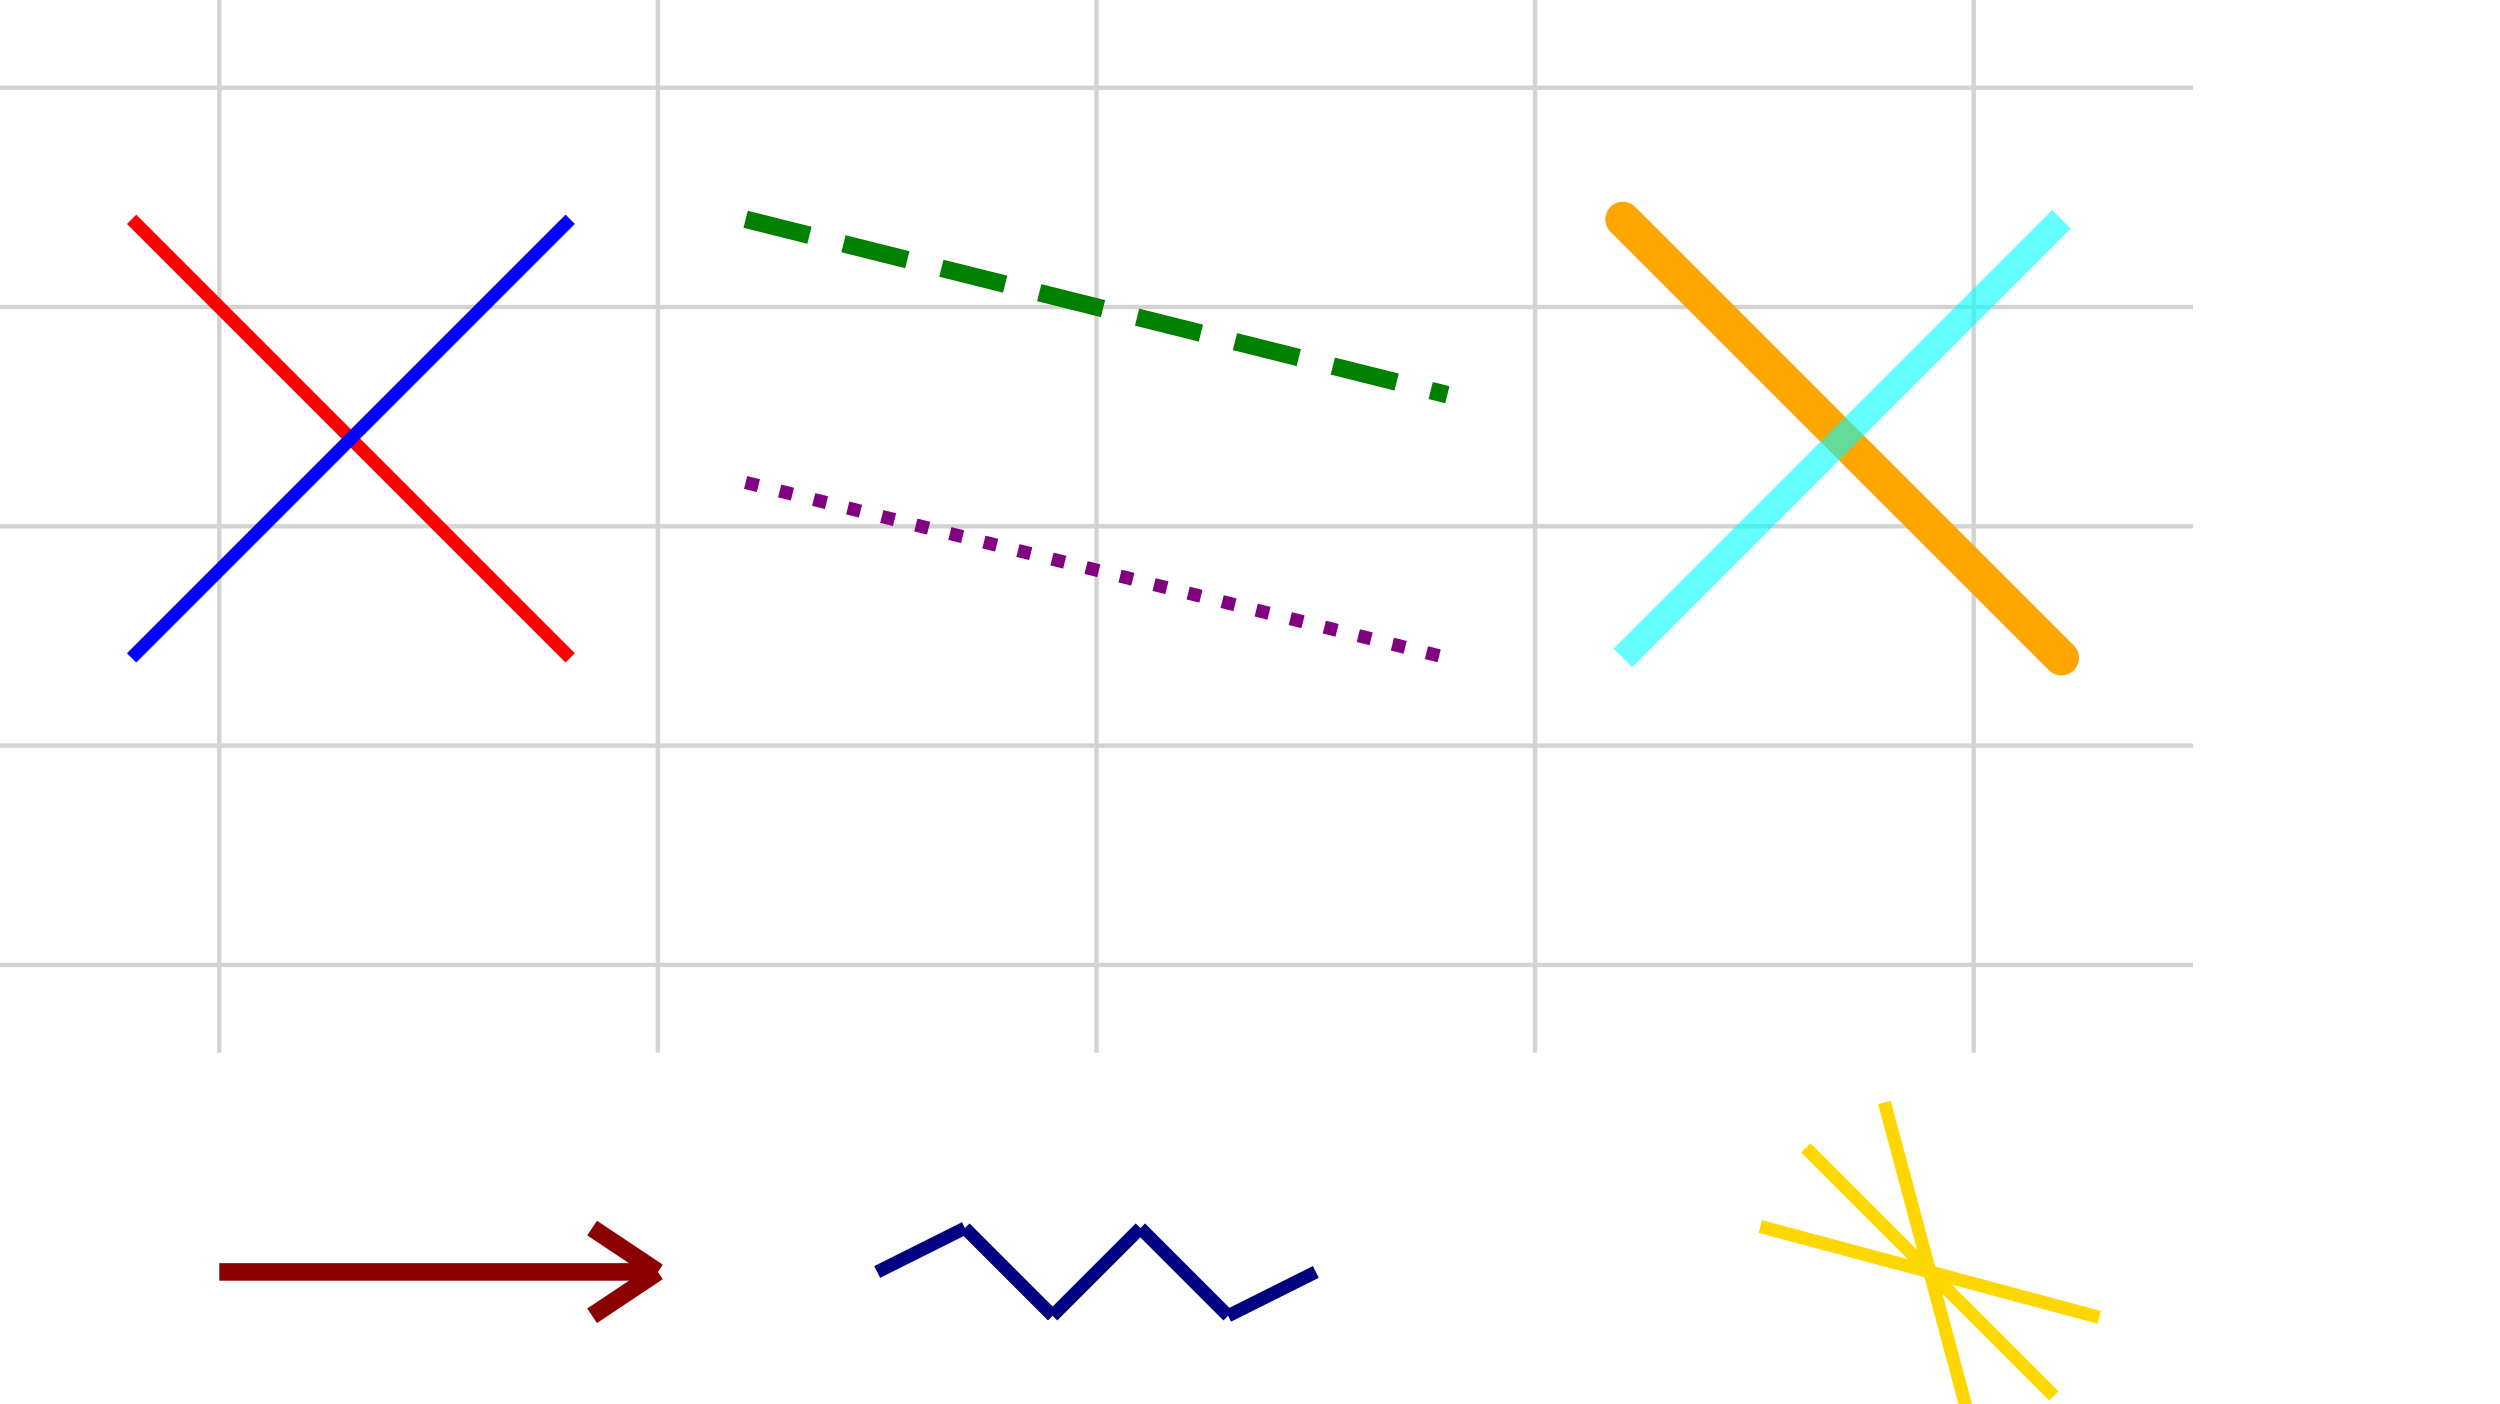
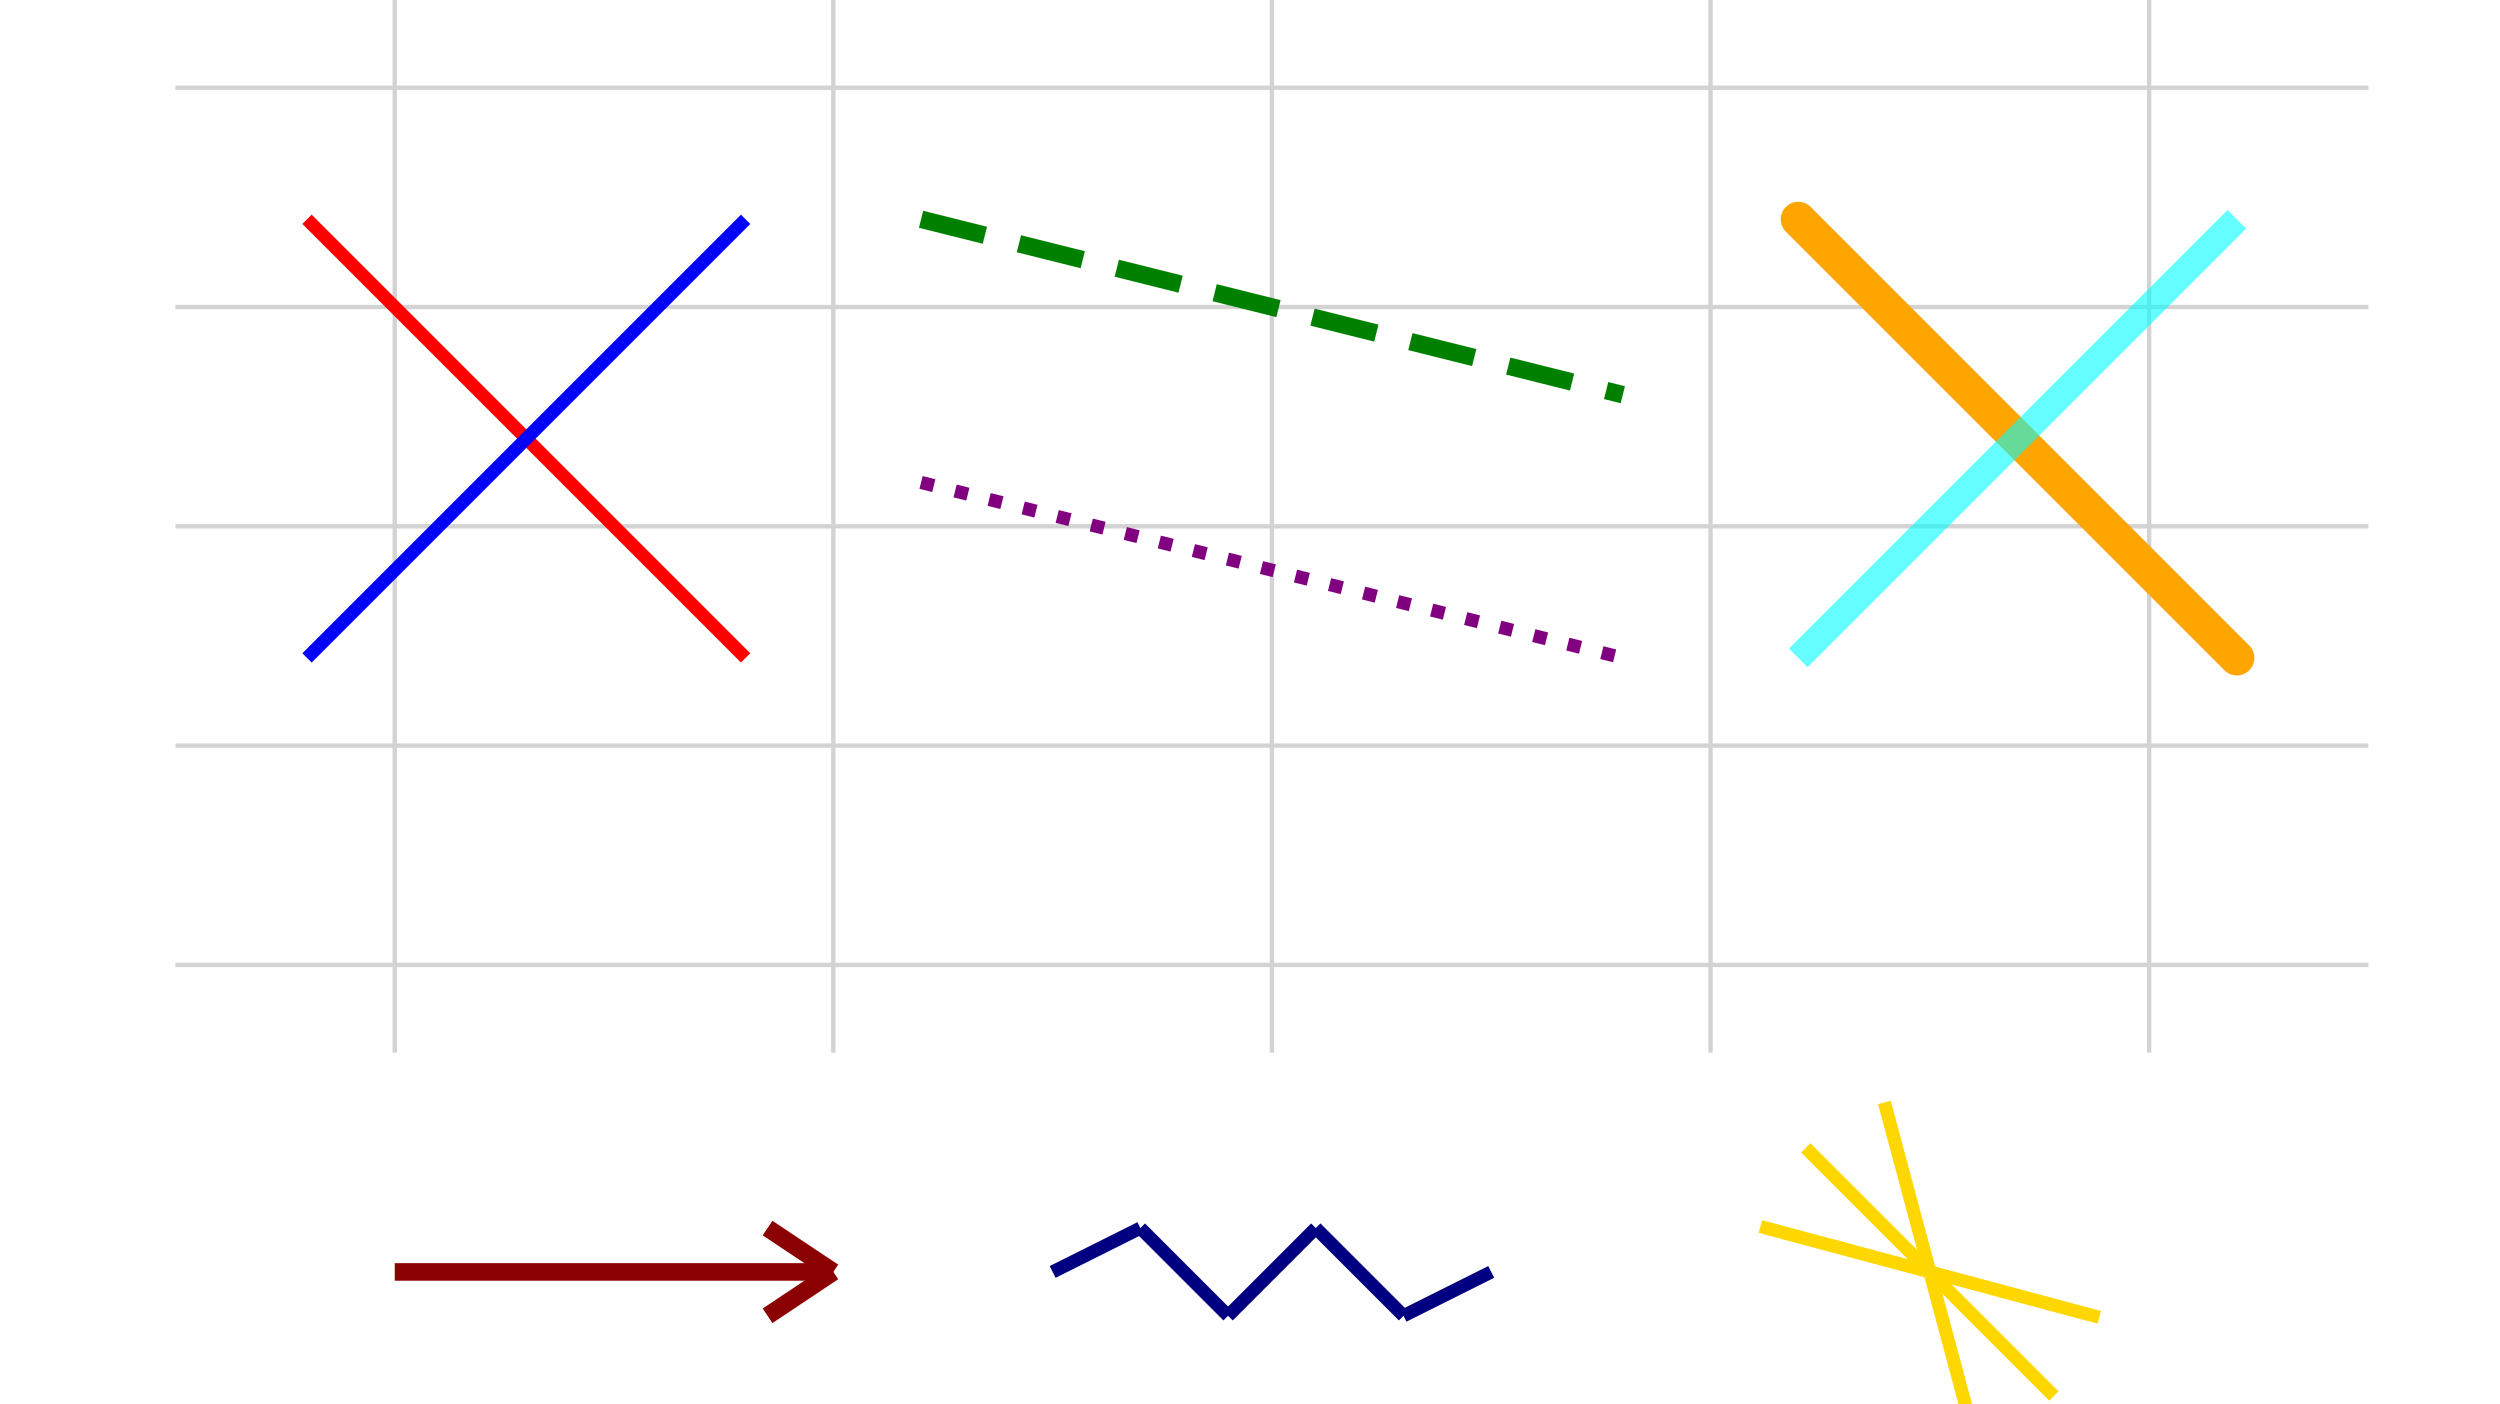
- <svg xmlns="http://www.w3.org/2000/svg" width="570.0" height="320.0" viewBox="50 30 570 320">
+ <svg xmlns="http://www.w3.org/2000/svg" width="570.0" height="320.0" viewBox="50 30 490 320">
  <line x1="50.0" y1="50.0" x2="550.0" y2="50.0" fill="none" fill-opacity="1.0" stroke="lightgray" stroke-width="1.0" stroke-opacity="1.0" stroke-linecap="butt" transform="translate(0,0) scale(1,1) rotate(0,0,0) skewX(0) skewY(0)" />
  <line x1="50.0" y1="100.0" x2="550.0" y2="100.0" fill="none" fill-opacity="1.0" stroke="lightgray" stroke-width="1.0" stroke-opacity="1.0" stroke-linecap="butt" transform="translate(0,0) scale(1,1) rotate(0,0,0) skewX(0) skewY(0)" />
  <line x1="50.0" y1="150.0" x2="550.0" y2="150.0" fill="none" fill-opacity="1.0" stroke="lightgray" stroke-width="1.0" stroke-opacity="1.0" stroke-linecap="butt" transform="translate(0,0) scale(1,1) rotate(0,0,0) skewX(0) skewY(0)" />
  <line x1="50.0" y1="200.0" x2="550.0" y2="200.0" fill="none" fill-opacity="1.0" stroke="lightgray" stroke-width="1.0" stroke-opacity="1.0" stroke-linecap="butt" transform="translate(0,0) scale(1,1) rotate(0,0,0) skewX(0) skewY(0)" />
  <line x1="50.0" y1="250.0" x2="550.0" y2="250.0" fill="none" fill-opacity="1.0" stroke="lightgray" stroke-width="1.0" stroke-opacity="1.0" stroke-linecap="butt" transform="translate(0,0) scale(1,1) rotate(0,0,0) skewX(0) skewY(0)" />
  <line x1="100.0" y1="30.0" x2="100.0" y2="270.0" fill="none" fill-opacity="1.0" stroke="lightgray" stroke-width="1.0" stroke-opacity="1.0" stroke-linecap="butt" transform="translate(0,0) scale(1,1) rotate(0,0,0) skewX(0) skewY(0)" />
  <line x1="200.0" y1="30.0" x2="200.0" y2="270.0" fill="none" fill-opacity="1.0" stroke="lightgray" stroke-width="1.0" stroke-opacity="1.0" stroke-linecap="butt" transform="translate(0,0) scale(1,1) rotate(0,0,0) skewX(0) skewY(0)" />
  <line x1="300.0" y1="30.0" x2="300.0" y2="270.0" fill="none" fill-opacity="1.0" stroke="lightgray" stroke-width="1.0" stroke-opacity="1.0" stroke-linecap="butt" transform="translate(0,0) scale(1,1) rotate(0,0,0) skewX(0) skewY(0)" />
  <line x1="400.0" y1="30.0" x2="400.0" y2="270.0" fill="none" fill-opacity="1.0" stroke="lightgray" stroke-width="1.0" stroke-opacity="1.0" stroke-linecap="butt" transform="translate(0,0) scale(1,1) rotate(0,0,0) skewX(0) skewY(0)" />
  <line x1="500.0" y1="30.0" x2="500.0" y2="270.0" fill="none" fill-opacity="1.0" stroke="lightgray" stroke-width="1.0" stroke-opacity="1.0" stroke-linecap="butt" transform="translate(0,0) scale(1,1) rotate(0,0,0) skewX(0) skewY(0)" />
  <line x1="80.0" y1="80.0" x2="180.0" y2="180.0" fill="none" fill-opacity="1.0" stroke="red" stroke-width="3.0" stroke-opacity="1.0" stroke-linecap="butt" transform="translate(0,0) scale(1,1) rotate(0,0,0) skewX(0) skewY(0)" />
  <line x1="180.0" y1="80.0" x2="80.0" y2="180.0" fill="none" fill-opacity="1.0" stroke="blue" stroke-width="3.0" stroke-opacity="1.0" stroke-linecap="butt" transform="translate(0,0) scale(1,1) rotate(0,0,0) skewX(0) skewY(0)" />
  <line x1="220.0" y1="80.0" x2="380.0" y2="120.0" fill="none" fill-opacity="1.0" stroke="green" stroke-width="4.0" stroke-opacity="1.0" stroke-dasharray="15.0,8.0" stroke-linecap="butt" transform="translate(0,0) scale(1,1) rotate(0,0,0) skewX(0) skewY(0)" />
  <line x1="220.0" y1="140.0" x2="380.0" y2="180.0" fill="none" fill-opacity="1.0" stroke="purple" stroke-width="3.0" stroke-opacity="1.0" stroke-dasharray="3.0,5.0" stroke-linecap="butt" transform="translate(0,0) scale(1,1) rotate(0,0,0) skewX(0) skewY(0)" />
  <line x1="420.0" y1="80.0" x2="520.0" y2="180.0" fill="none" fill-opacity="1.0" stroke="orange" stroke-width="8.0" stroke-opacity="1.0" stroke-linecap="round" transform="translate(0,0) scale(1,1) rotate(0,0,0) skewX(0) skewY(0)" />
  <line x1="520.0" y1="80.0" x2="420.0" y2="180.0" fill="none" fill-opacity="1.0" stroke="cyan" stroke-width="6.0" stroke-opacity="0.6" stroke-linecap="butt" transform="translate(0,0) scale(1,1) rotate(0,0,0) skewX(0) skewY(0)" />
  <line x1="100.0" y1="320.0" x2="200.0" y2="320.0" fill="none" fill-opacity="1.0" stroke="darkred" stroke-width="4.0" stroke-opacity="1.0" stroke-linecap="butt" transform="translate(0,0) scale(1,1) rotate(0,0,0) skewX(0) skewY(0)" />
  <line x1="200.0" y1="320.0" x2="185.0" y2="310.0" fill="none" fill-opacity="1.0" stroke="darkred" stroke-width="4.0" stroke-opacity="1.0" stroke-linecap="butt" transform="translate(0,0) scale(1,1) rotate(0,0,0) skewX(0) skewY(0)" />
  <line x1="200.0" y1="320.0" x2="185.0" y2="330.0" fill="none" fill-opacity="1.0" stroke="darkred" stroke-width="4.0" stroke-opacity="1.0" stroke-linecap="butt" transform="translate(0,0) scale(1,1) rotate(0,0,0) skewX(0) skewY(0)" />
  <line x1="250.0" y1="320.0" x2="270.0" y2="310.0" fill="none" fill-opacity="1.0" stroke="navy" stroke-width="3.0" stroke-opacity="1.0" stroke-linecap="butt" transform="translate(0,0) scale(1,1) rotate(0,0,0) skewX(0) skewY(0)" />
  <line x1="270.0" y1="310.0" x2="290.0" y2="330.0" fill="none" fill-opacity="1.0" stroke="navy" stroke-width="3.0" stroke-opacity="1.0" stroke-linecap="butt" transform="translate(0,0) scale(1,1) rotate(0,0,0) skewX(0) skewY(0)" />
  <line x1="290.0" y1="330.0" x2="310.0" y2="310.0" fill="none" fill-opacity="1.0" stroke="navy" stroke-width="3.0" stroke-opacity="1.0" stroke-linecap="butt" transform="translate(0,0) scale(1,1) rotate(0,0,0) skewX(0) skewY(0)" />
  <line x1="310.0" y1="310.0" x2="330.0" y2="330.0" fill="none" fill-opacity="1.0" stroke="navy" stroke-width="3.0" stroke-opacity="1.0" stroke-linecap="butt" transform="translate(0,0) scale(1,1) rotate(0,0,0) skewX(0) skewY(0)" />
  <line x1="330.0" y1="330.0" x2="350.0" y2="320.0" fill="none" fill-opacity="1.0" stroke="navy" stroke-width="3.0" stroke-opacity="1.0" stroke-linecap="butt" transform="translate(0,0) scale(1,1) rotate(0,0,0) skewX(0) skewY(0)" />
-   <line x1="0.0" y1="0.0" x2="80.0" y2="0.0" fill="none" fill-opacity="1.0" stroke="gold" stroke-width="3.0" stroke-opacity="1.0" stroke-linecap="butt" transform="translate(450,320) scale(1,1) rotate(15,40.0,0.0) skewX(0) skewY(0)" />
-   <line x1="0.0" y1="0.0" x2="80.0" y2="0.0" fill="none" fill-opacity="1.0" stroke="gold" stroke-width="3.0" stroke-opacity="1.0" stroke-linecap="butt" transform="translate(450,320) scale(1,1) rotate(45,40.0,0.0) skewX(0) skewY(0)" />
-   <line x1="0.0" y1="0.0" x2="80.0" y2="0.0" fill="none" fill-opacity="1.0" stroke="gold" stroke-width="3.0" stroke-opacity="1.0" stroke-linecap="butt" transform="translate(450,320) scale(1,1) rotate(75,40.0,0.0) skewX(0) skewY(0)" />
+   <line x1="0.0" y1="0.0" x2="80.0" y2="0.0" fill="none" fill-opacity="1.0" stroke="gold" stroke-width="3.0" stroke-opacity="1.0" stroke-linecap="butt" transform="translate(410.0,320.0) scale(1,1) rotate(15,40.0,0.0) skewX(0) skewY(0)" />
+   <line x1="0.0" y1="0.0" x2="80.0" y2="0.0" fill="none" fill-opacity="1.0" stroke="gold" stroke-width="3.0" stroke-opacity="1.0" stroke-linecap="butt" transform="translate(410.0,320.0) scale(1,1) rotate(45,40.0,0.0) skewX(0) skewY(0)" />
+   <line x1="0.0" y1="0.0" x2="80.0" y2="0.0" fill="none" fill-opacity="1.0" stroke="gold" stroke-width="3.0" stroke-opacity="1.0" stroke-linecap="butt" transform="translate(410.0,320.0) scale(1,1) rotate(75,40.0,0.0) skewX(0) skewY(0)" />
</svg>
